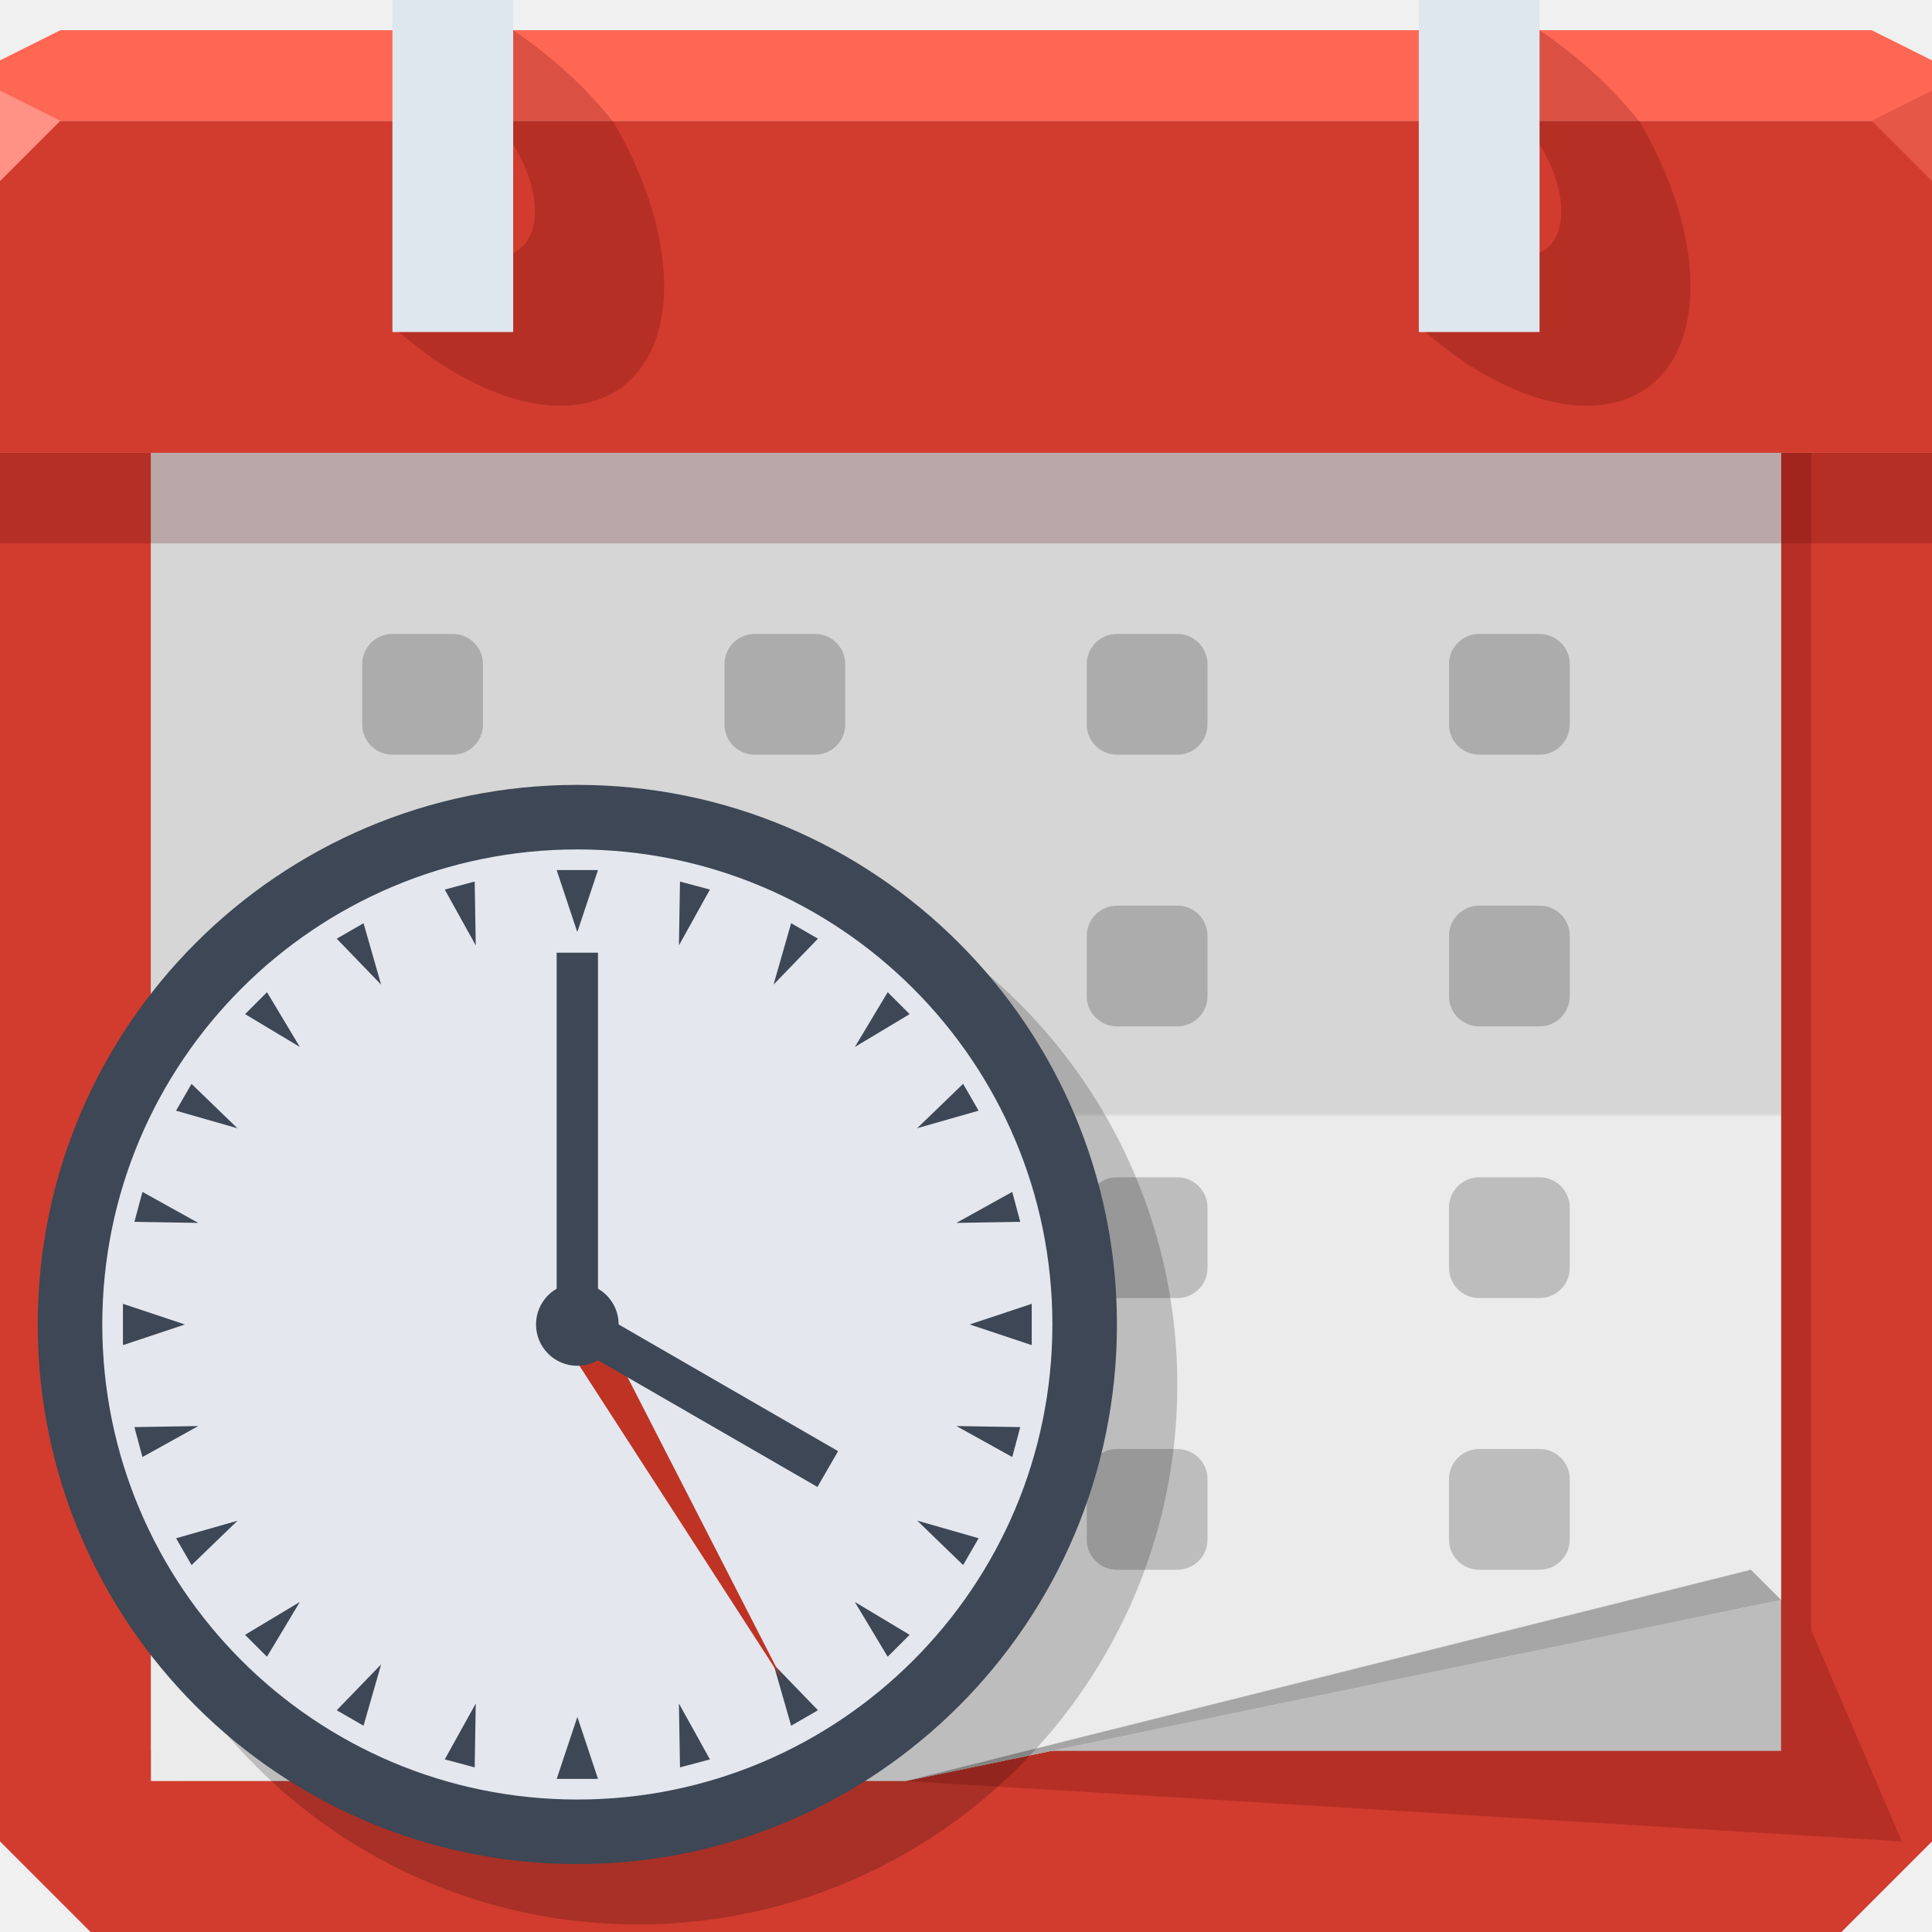
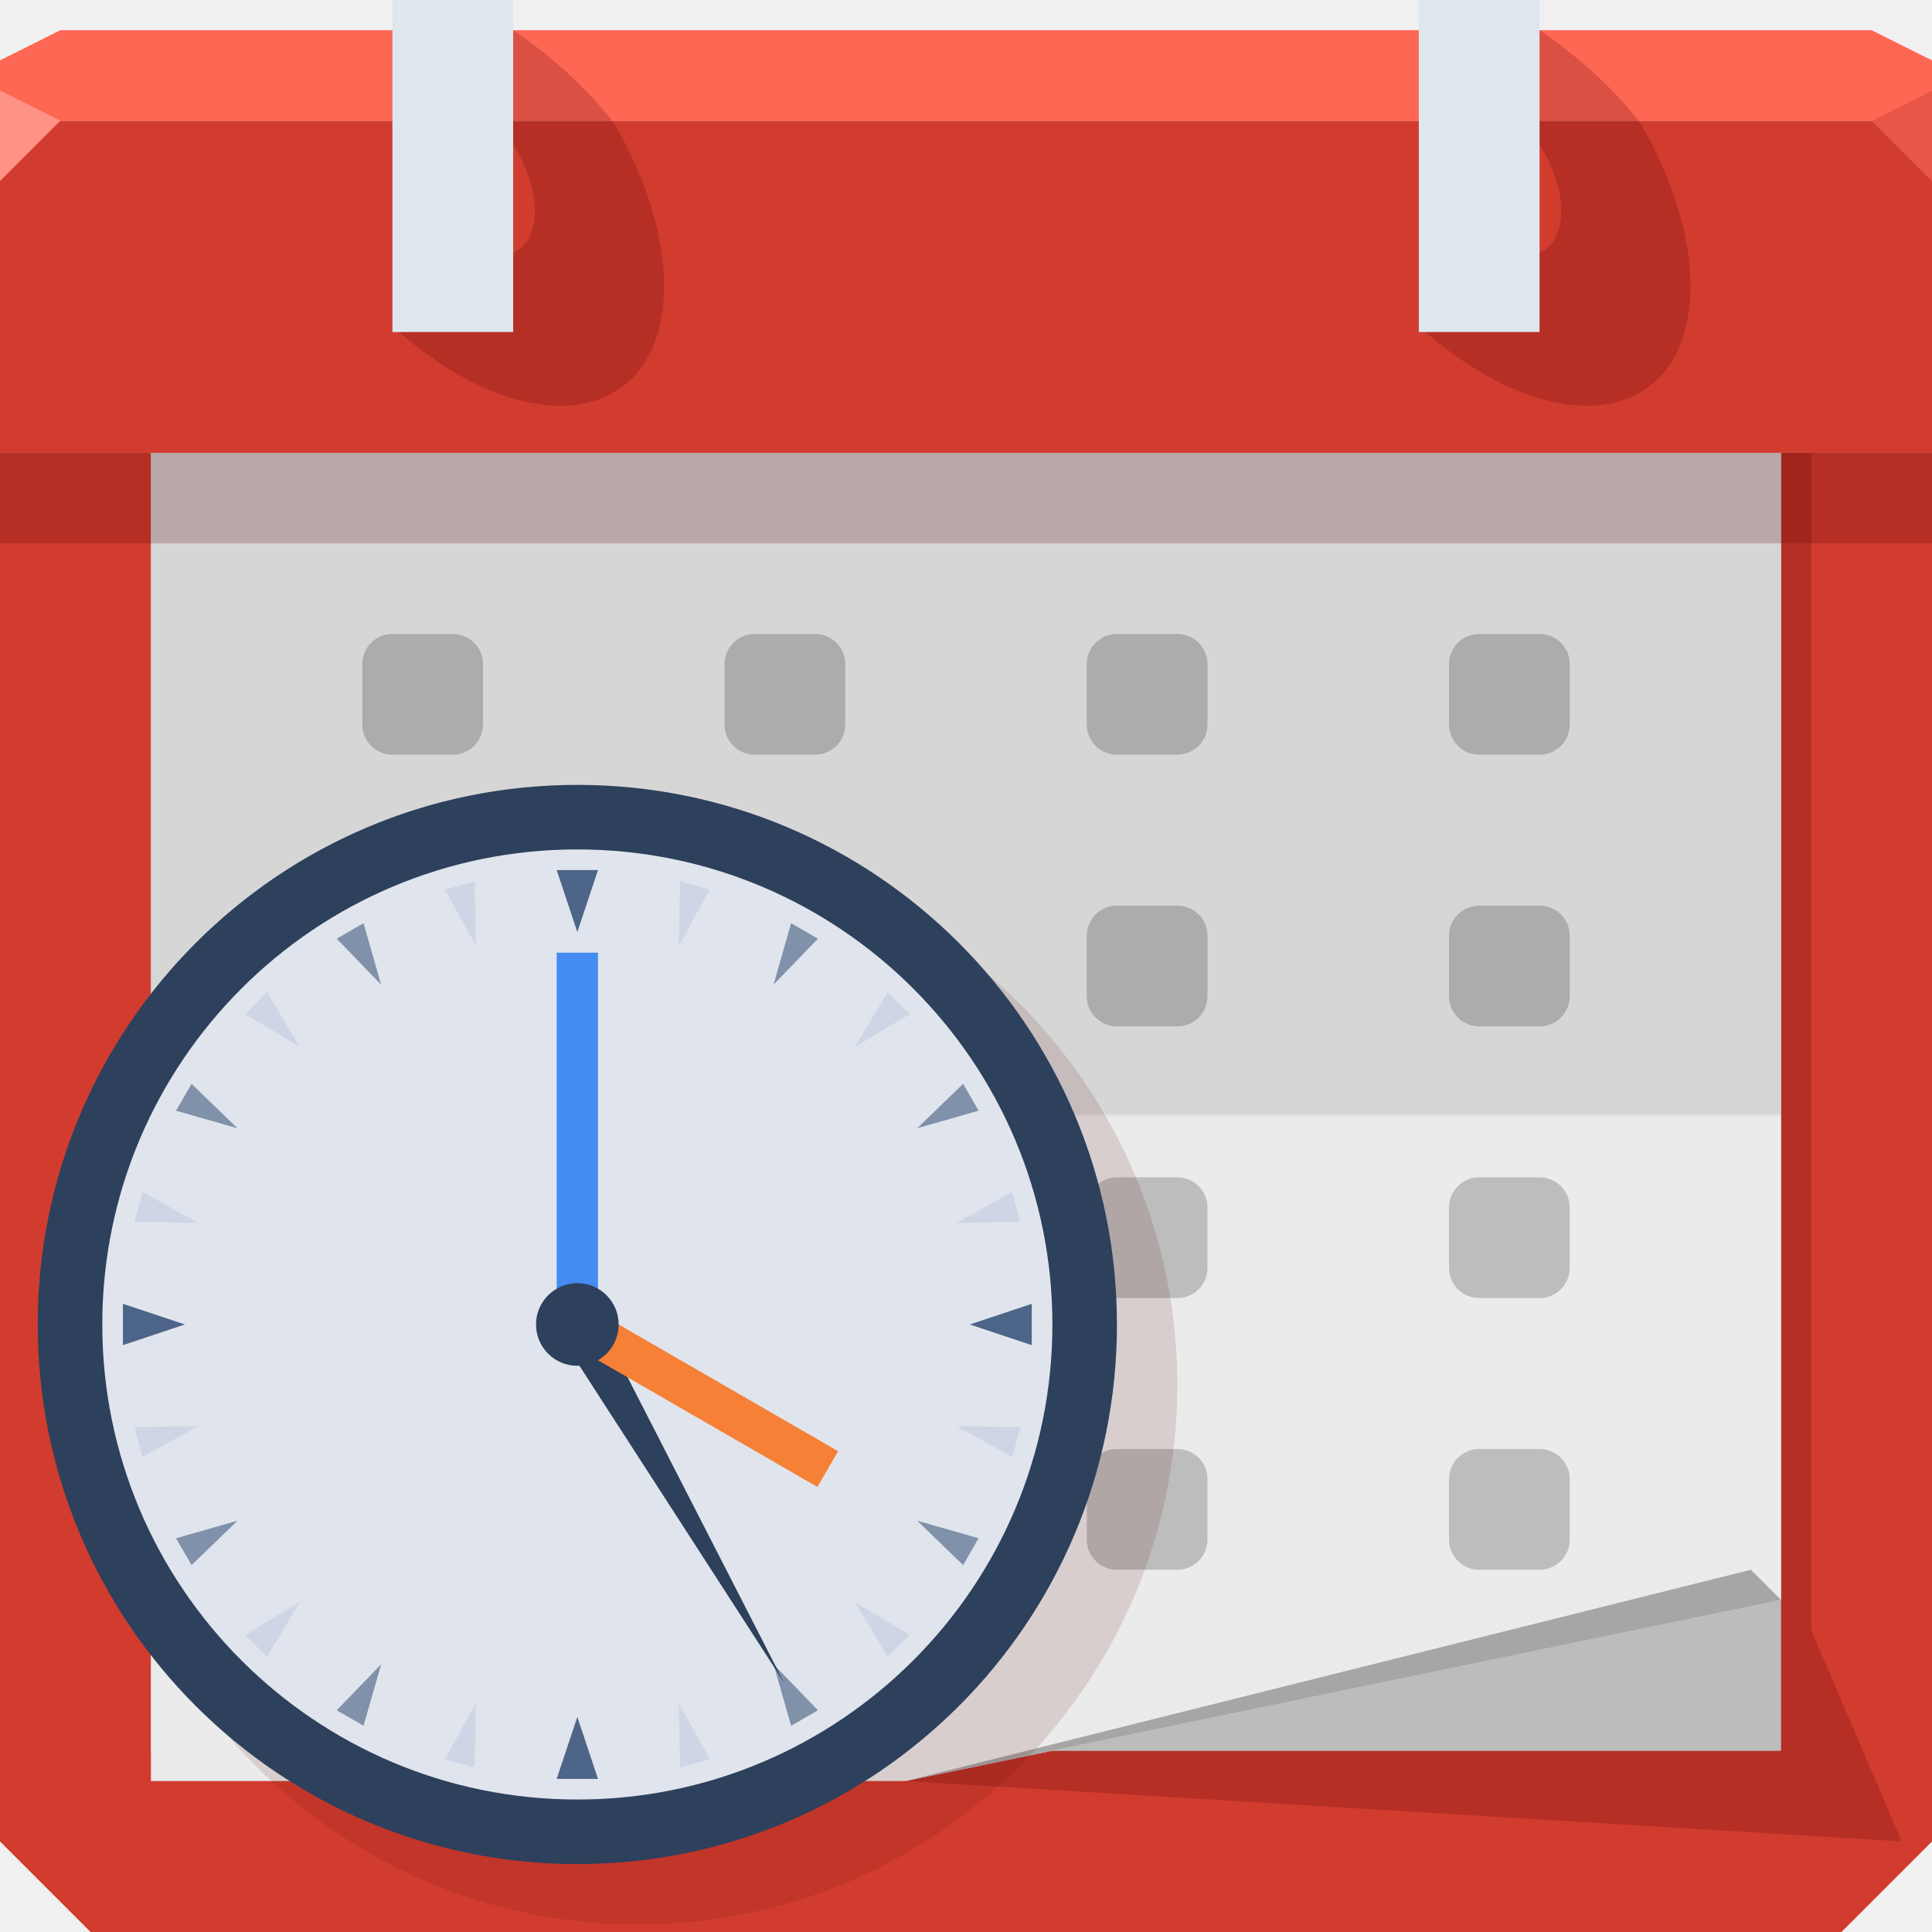
<svg xmlns="http://www.w3.org/2000/svg" xmlns:xlink="http://www.w3.org/1999/xlink" width="64" height="64" id="svg13094" version="1.1">
  <defs id="defs13096">
    <linearGradient xlink:href="#linearGradient3984-8-7-3-8-4" id="linearGradient4579-3" gradientUnits="userSpaceOnUse" gradientTransform="translate(-3117.602,-1600.228)" x1="3113.439" y1="1659.228" x2="3113.439" y2="1615.228" />
    <linearGradient x1="31" y1="64" x2="31" y2="2" id="linearGradient3984-8-7-3-8-4" gradientUnits="userSpaceOnUse" gradientTransform="matrix(0.8225807,0,0,0.8225807,6.354839,8.58871)">
      <stop id="stop3099-1-3-0-1-3" style="stop-color:#ebebeb;stop-opacity:1" offset="0" />
      <stop id="stop3875-7-3-2-0-1" style="stop-color:#ebebeb;stop-opacity:1;" offset="0.5" />
      <stop id="stop3873-1-0-8-5-5" style="stop-color:#d6d6d6;stop-opacity:1" offset="0.503" />
      <stop id="stop3101-06-4-6-6-8" style="stop-color:#d6d6d6;stop-opacity:1" offset="1" />
    </linearGradient>
  </defs>
  <path style="color:#000000;display:inline;overflow:visible;visibility:visible;fill:#d13c2f;fill-opacity:1;fill-rule:nonzero;stroke:none;stroke-width:2.286;marker:none;enable-background:accumulate" d="M 1.6362304e-8,15 64,15 64,61 61,64 3,64 1.6362304e-8,61 Z" id="rect4519" />
  <g id="g3043" transform="translate(-0.6250001,0.082283)" />
  <g id="scalable" transform="matrix(1.038589,0,0,1.038589,1214.722,1878.812)" style="fill:#ffffff" />
  <path id="path4575" d="m 6,15 0,44 24,0 33,2 -3,-7 0,-39 z" style="color:#000000;display:inline;overflow:visible;visibility:visible;opacity:1;fill:#550000;fill-opacity:0.215;fill-rule:nonzero;stroke:none;stroke-width:1;stroke-linecap:butt;stroke-linejoin:miter;stroke-miterlimit:4;stroke-dasharray:none;stroke-dashoffset:0;stroke-opacity:1;marker:none;enable-background:accumulate" />
  <path style="color:#000000;display:inline;overflow:visible;visibility:visible;opacity:1;fill:#bcbcbc;fill-opacity:1;fill-rule:nonzero;stroke:none;stroke-width:1;stroke-linecap:butt;stroke-linejoin:miter;stroke-miterlimit:4;stroke-dasharray:none;stroke-dashoffset:0;stroke-opacity:1;marker:none;enable-background:accumulate" d="m 5,14 0,44 54,0 0,-44 z" id="path4590" />
  <path style="color:#000000;display:inline;overflow:visible;visibility:visible;fill:url(#linearGradient4579-3);fill-opacity:1;fill-rule:nonzero;stroke:none;stroke-width:1;marker:none;enable-background:accumulate" d="m 5,15 0,44 25,0 29,-6 0,-38 z" id="path4577" />
  <path style="color:#000000;display:inline;overflow:visible;visibility:visible;fill:#d13c2f;fill-opacity:1;fill-rule:nonzero;stroke:none;stroke-width:2.286;marker:none;enable-background:accumulate" d="m 0,4 c 0,18.154 0,43.297 0,11 l 64,0 c 0,32.297 0,7.154 0,-11 L 32,4 Z" id="path3786" />
  <path id="path6538" d="m 1.6362304e-8,18 c 0,-4.951 0,-11.808 0,-3 L 64,15 c 0,-8.808 0,-1.951 0,3 l -32,0 z" style="color:#000000;display:inline;overflow:visible;visibility:visible;opacity:1;fill:#550000;fill-opacity:0.215;fill-rule:nonzero;stroke:none;stroke-width:1;stroke-linecap:butt;stroke-linejoin:miter;stroke-miterlimit:4;stroke-dasharray:none;stroke-dashoffset:0;stroke-opacity:1;marker:none;enable-background:accumulate" />
  <path style="color:#000000;display:inline;overflow:visible;visibility:visible;fill:#ff6755;fill-opacity:1;fill-rule:nonzero;stroke:none;marker:none;enable-background:accumulate" d="M 2,1 0,2 0,4 19.562,4 39.125,4 64,4 64,2 62,1 39.125,1 19.562,1 Z" id="path6688" />
  <path style="fill:#ff9285;fill-opacity:1;fill-rule:nonzero" d="M 0,3 0,6 2,4 Z" id="path4298" />
  <g id="g3870" transform="translate(4)">
    <rect y="0" x="9" height="11" width="4" id="rect3872" style="color:#000000;display:inline;overflow:visible;visibility:visible;fill:#dee6ee;fill-opacity:1;fill-rule:nonzero;stroke:none;stroke-width:2.286;marker:none;enable-background:accumulate" />
    <path style="color:#000000;display:inline;overflow:visible;visibility:visible;opacity:1;fill:#550000;fill-opacity:0.215;fill-rule:nonzero;stroke:none;stroke-width:1;stroke-linecap:butt;stroke-linejoin:miter;stroke-miterlimit:4;stroke-dasharray:none;stroke-dashoffset:0;stroke-opacity:1;marker:none;enable-background:accumulate" d="m 13,1 0,3.781 C 13.447,5.506 13.719,6.303 13.719,7 13.719,7.696 13.446,8.167 13,8.375 L 13,11 9.219,11 c 0.605,0.521 1.247,0.994 1.906,1.375 C 14.927,14.57 18,13.271 18,9.469 18,7.762 17.371,5.853 16.336,4.067 15.436,2.918 14.317,1.899 13,1 Z" id="path3878" />
  </g>
  <g id="g3864" transform="translate(38)">
    <rect style="color:#000000;display:inline;overflow:visible;visibility:visible;fill:#dee6ee;fill-opacity:1;fill-rule:nonzero;stroke:none;stroke-width:2.286;marker:none;enable-background:accumulate" id="rect3837" width="4" height="11" x="9" y="0" />
    <path id="path3855" d="m 13,1 0,3.781 C 13.447,5.506 13.719,6.303 13.719,7 13.719,7.696 13.446,8.167 13,8.375 L 13,11 9.219,11 c 0.605,0.521 1.247,0.994 1.906,1.375 C 14.927,14.57 18,13.271 18,9.469 18,7.762 17.371,5.853 16.336,4.067 15.436,2.918 14.317,1.899 13,1 Z" style="color:#000000;display:inline;overflow:visible;visibility:visible;opacity:1;fill:#550000;fill-opacity:0.215;fill-rule:nonzero;stroke:none;stroke-width:1;stroke-linecap:butt;stroke-linejoin:miter;stroke-miterlimit:4;stroke-dasharray:none;stroke-dashoffset:0;stroke-opacity:1;marker:none;enable-background:accumulate" />
  </g>
  <path d="M 64,6 62,4 64,3 Z" id="path3028" style="fill:#e75747;fill-opacity:1" />
  <g id="g3959" transform="translate(3,-1)">
    <rect y="22" x="9" height="4" width="4" id="rect4227" style="color:#000000;display:inline;overflow:visible;visibility:visible;fill:#000000;fill-opacity:0.196;fill-rule:nonzero;stroke:none;stroke-width:2.286;marker:none;enable-background:accumulate" rx="1" ry="1" />
  </g>
  <use x="0" y="0" xlink:href="#g3959" id="use3973" transform="translate(12)" width="64" height="64" />
  <use height="64" width="64" transform="translate(12,9)" id="use3991" xlink:href="#g3959" y="0" x="0" />
  <use x="0" y="0" xlink:href="#g3959" id="use3979" transform="translate(0,9)" width="64" height="64" />
  <use height="64" width="64" transform="translate(12,18)" id="use3993" xlink:href="#g3959" y="0" x="0" />
  <use x="0" y="0" xlink:href="#g3959" id="use3985" transform="translate(0,18)" width="64" height="64" />
  <use x="0" y="0" xlink:href="#g3959" id="use3995" transform="translate(12,27)" width="64" height="64" />
  <use height="64" width="64" transform="translate(0,27)" id="use3969" xlink:href="#g3959" y="0" x="0" />
  <use x="0" y="0" xlink:href="#g3959" id="use3975" transform="translate(24)" width="64" height="64" />
  <use x="0" y="0" xlink:href="#g3959" id="use3981" transform="translate(24,9)" width="64" height="64" />
  <use x="0" y="0" xlink:href="#g3959" id="use3987" transform="translate(24,18)" width="64" height="64" />
  <use height="64" width="64" transform="translate(24,27)" id="use3971" xlink:href="#g3959" y="0" x="0" />
  <use height="64" width="64" transform="translate(36)" id="use3977" xlink:href="#g3959" y="0" x="0" />
  <use height="64" width="64" transform="translate(36,9)" id="use3983" xlink:href="#g3959" y="0" x="0" />
  <use height="64" width="64" transform="translate(36,18)" id="use3989" xlink:href="#g3959" y="0" x="0" />
  <use x="0" y="0" xlink:href="#g3959" id="use3962" transform="translate(36,27)" width="64" height="64" />
  <path style="color:#000000;display:inline;overflow:visible;visibility:visible;fill:#a6a6a6;fill-opacity:1;fill-rule:nonzero;stroke:none;stroke-width:1;marker:none;enable-background:accumulate" d="M 59,53 30,59 58,52 Z" id="path3014-1" />
-   <g id="g3212" transform="matrix(1.211866,0,0,1.211866,-12.08049,-15.27462)">
-     <path transform="matrix(0.6145816,0,0,0.6145816,7.119114,28.94867)" d="M 57,35 A 24,24 0 0 1 33,59 24,24 0 0 1 9,35 24,24 0 0 1 33,11 24,24 0 0 1 57,35 Z" id="path4157" style="color:#000000;fill:#000000;fill-opacity:0.199;fill-rule:nonzero;stroke:none;stroke-width:1.343;marker:none;visibility:visible;display:inline;overflow:visible;enable-background:accumulate" />
-     <path style="color:#000000;fill:#3d4755;fill-opacity:1;fill-rule:evenodd;stroke:none;stroke-width:1.333;marker:none;visibility:visible;display:inline;overflow:visible;enable-background:accumulate" id="path3246" d="M 57,35 A 24,24 0 0 1 33,59 24,24 0 0 1 9,35 24,24 0 0 1 33,11 24,24 0 0 1 57,35 Z" transform="matrix(0.6145816,0,0,0.6145816,5.468768,27.29832)" />
-     <path style="color:#000000;fill:#e4e7ee;fill-opacity:1;fill-rule:evenodd;stroke:none;stroke-width:1.333;marker:none;visibility:visible;display:inline;overflow:visible;enable-background:accumulate" id="path3093" d="M 57,35 A 24,24 0 0 1 33,59 24,24 0 0 1 9,35 24,24 0 0 1 33,11 24,24 0 0 1 57,35 Z" transform="matrix(0.541067,0,0,0.541067,7.894749,29.87133)" />
-     <g id="g4321" style="fill:#3d4755;fill-opacity:1">
-       <path id="path3869" d="m 25.185,36.388 1.129,0 -0.565,1.694 z" style="color:#000000;fill:#3d4755;fill-opacity:1;fill-rule:nonzero;stroke:none;stroke-width:4;marker:none;visibility:visible;display:inline;overflow:visible;enable-background:accumulate" />
-       <path id="path3871" d="m 38.171,48.244 0,1.129 -1.694,-0.565 z" style="color:#000000;fill:#3d4755;fill-opacity:1;fill-rule:nonzero;stroke:none;stroke-width:4;marker:none;visibility:visible;display:inline;overflow:visible;enable-background:accumulate" />
-       <path id="path3873" d="m 26.315,61.23 -1.129,0 0.565,-1.694 z" style="color:#000000;fill:#3d4755;fill-opacity:1;fill-rule:nonzero;stroke:none;stroke-width:4;marker:none;visibility:visible;display:inline;overflow:visible;enable-background:accumulate" />
-       <path id="path3875" d="m 13.329,49.373 0,-1.129 1.694,0.565 z" style="color:#000000;fill:#3d4755;fill-opacity:1;fill-rule:nonzero;stroke:none;stroke-width:4;marker:none;visibility:visible;display:inline;overflow:visible;enable-background:accumulate" />
-       <path id="path3877" d="m 22.944,60.916 -0.818,-0.219 0.847,-1.526 z" style="color:#000000;fill:#3d4755;fill-opacity:1;fill-rule:nonzero;stroke:none;stroke-width:4;marker:none;visibility:visible;display:inline;overflow:visible;enable-background:accumulate" />
-       <path id="path3879" d="m 19.906,59.777 -0.733,-0.423 1.214,-1.255 z" style="color:#000000;fill:#3d4755;fill-opacity:1;fill-rule:nonzero;stroke:none;stroke-width:4;marker:none;visibility:visible;display:inline;overflow:visible;enable-background:accumulate" />
-       <path id="path3881" d="m 17.266,57.891 -0.599,-0.599 1.497,-0.898 z" style="color:#000000;fill:#3d4755;fill-opacity:1;fill-rule:nonzero;stroke:none;stroke-width:4;marker:none;visibility:visible;display:inline;overflow:visible;enable-background:accumulate" />
-       <path id="path3883" d="m 15.205,55.386 -0.423,-0.733 1.679,-0.48 z" style="color:#000000;fill:#3d4755;fill-opacity:1;fill-rule:nonzero;stroke:none;stroke-width:4;marker:none;visibility:visible;display:inline;overflow:visible;enable-background:accumulate" />
-       <path id="path3885" d="m 13.862,52.432 -0.219,-0.818 1.746,-0.029 z" style="color:#000000;fill:#3d4755;fill-opacity:1;fill-rule:nonzero;stroke:none;stroke-width:4;marker:none;visibility:visible;display:inline;overflow:visible;enable-background:accumulate" />
-       <path id="path3887" d="m 13.643,46.003 0.219,-0.818 1.526,0.847 z" style="color:#000000;fill:#3d4755;fill-opacity:1;fill-rule:nonzero;stroke:none;stroke-width:4;marker:none;visibility:visible;display:inline;overflow:visible;enable-background:accumulate" />
-       <path id="path3889" d="m 14.781,42.965 0.423,-0.733 1.255,1.214 z" style="color:#000000;fill:#3d4755;fill-opacity:1;fill-rule:nonzero;stroke:none;stroke-width:4;marker:none;visibility:visible;display:inline;overflow:visible;enable-background:accumulate" />
-       <path id="path3891" d="m 16.668,40.325 0.599,-0.599 0.898,1.497 z" style="color:#000000;fill:#3d4755;fill-opacity:1;fill-rule:nonzero;stroke:none;stroke-width:4;marker:none;visibility:visible;display:inline;overflow:visible;enable-background:accumulate" />
-       <path id="path3893" d="m 19.173,38.263 0.733,-0.423 0.48,1.679 z" style="color:#000000;fill:#3d4755;fill-opacity:1;fill-rule:nonzero;stroke:none;stroke-width:4;marker:none;visibility:visible;display:inline;overflow:visible;enable-background:accumulate" />
-       <path id="path3895" d="m 22.126,36.92 0.818,-0.219 0.029,1.746 z" style="color:#000000;fill:#3d4755;fill-opacity:1;fill-rule:nonzero;stroke:none;stroke-width:4;marker:none;visibility:visible;display:inline;overflow:visible;enable-background:accumulate" />
-       <path id="path3897" d="m 28.556,36.701 0.818,0.219 -0.847,1.526 z" style="color:#000000;fill:#3d4755;fill-opacity:1;fill-rule:nonzero;stroke:none;stroke-width:4;marker:none;visibility:visible;display:inline;overflow:visible;enable-background:accumulate" />
-       <path id="path3899" d="m 31.594,37.84 0.733,0.423 -1.214,1.255 z" style="color:#000000;fill:#3d4755;fill-opacity:1;fill-rule:nonzero;stroke:none;stroke-width:4;marker:none;visibility:visible;display:inline;overflow:visible;enable-background:accumulate" />
-       <path id="path3901" d="m 34.234,39.726 0.599,0.599 -1.497,0.898 z" style="color:#000000;fill:#3d4755;fill-opacity:1;fill-rule:nonzero;stroke:none;stroke-width:4;marker:none;visibility:visible;display:inline;overflow:visible;enable-background:accumulate" />
-       <path id="path3903" d="m 36.295,42.231 0.423,0.733 -1.679,0.48 z" style="color:#000000;fill:#3d4755;fill-opacity:1;fill-rule:nonzero;stroke:none;stroke-width:4;marker:none;visibility:visible;display:inline;overflow:visible;enable-background:accumulate" />
-       <path id="path3905" d="m 37.638,45.185 0.219,0.818 -1.746,0.029 z" style="color:#000000;fill:#3d4755;fill-opacity:1;fill-rule:nonzero;stroke:none;stroke-width:4;marker:none;visibility:visible;display:inline;overflow:visible;enable-background:accumulate" />
-       <path id="path3907" d="m 37.857,51.614 -0.219,0.818 -1.526,-0.847 z" style="color:#000000;fill:#3d4755;fill-opacity:1;fill-rule:nonzero;stroke:none;stroke-width:4;marker:none;visibility:visible;display:inline;overflow:visible;enable-background:accumulate" />
-       <path id="path3909" d="m 36.719,54.652 -0.423,0.733 -1.255,-1.214 z" style="color:#000000;fill:#3d4755;fill-opacity:1;fill-rule:nonzero;stroke:none;stroke-width:4;marker:none;visibility:visible;display:inline;overflow:visible;enable-background:accumulate" />
-       <path id="path3911" d="m 34.832,57.292 -0.599,0.599 -0.898,-1.497 z" style="color:#000000;fill:#3d4755;fill-opacity:1;fill-rule:nonzero;stroke:none;stroke-width:4;marker:none;visibility:visible;display:inline;overflow:visible;enable-background:accumulate" />
-       <path id="path3913" d="M 32.327,59.354 31.594,59.777 31.114,58.099 z" style="color:#000000;fill:#3d4755;fill-opacity:1;fill-rule:nonzero;stroke:none;stroke-width:4;marker:none;visibility:visible;display:inline;overflow:visible;enable-background:accumulate" />
-       <path style="color:#000000;fill:#3d4755;fill-opacity:1;fill-rule:nonzero;stroke:none;stroke-width:4;marker:none;visibility:visible;display:inline;overflow:visible;enable-background:accumulate" d="m 29.374,60.697 -0.818,0.219 -0.029,-1.746 z" id="path3865" />
+   <circle r="17.875" cy="45.875" cx="21.125" id="path4157" style="color:#000000;display:inline;overflow:visible;visibility:visible;fill:#550000;fill-opacity:0.123;fill-rule:nonzero;stroke:none;stroke-width:1;marker:none;enable-background:accumulate;opacity:1;stroke-linecap:butt;stroke-linejoin:miter;stroke-miterlimit:4;stroke-dasharray:none;stroke-dashoffset:0;stroke-opacity:1" />
+   <g transform="matrix(0.6842105,0,0,0.6842105,-2.769693,21.29605)" id="g4184">
+     <circle r="24" cy="35" cx="33" transform="matrix(1.088542,0,0,1.088542,-3.921875,-5.098958)" id="path4157-8" style="color:#000000;display:inline;overflow:visible;visibility:visible;opacity:1;fill:#2d405c;fill-opacity:1;fill-rule:evenodd;stroke:none;stroke-width:4.453;stroke-linecap:butt;stroke-linejoin:miter;stroke-miterlimit:4;stroke-dasharray:none;stroke-dashoffset:0;stroke-opacity:1;marker:none;enable-background:accumulate" />
+     <circle r="24" cy="35" cx="33" style="color:#000000;display:inline;overflow:visible;visibility:visible;fill:#e0e4ec;fill-opacity:1;fill-rule:evenodd;stroke:none;stroke-width:1.333;marker:none;enable-background:accumulate" id="path3093-4" transform="matrix(0.9583333,0,0,0.9583333,0.375003,-0.5416636)" />
+     <path style="color:#000000;display:inline;overflow:visible;visibility:visible;opacity:1;fill:#448cf2;fill-opacity:1;fill-rule:nonzero;stroke:none;stroke-width:4.847;stroke-linecap:butt;stroke-linejoin:miter;stroke-miterlimit:4;stroke-dasharray:none;stroke-dashoffset:0;stroke-opacity:1;marker:none;enable-background:accumulate" d="m 31,15 2,0 0,18 -2,0 z" id="path3867-7" />
+     <g id="g4330" style="opacity:1;fill:#26436c;fill-opacity:0.784;stroke:none;stroke-width:4.847;stroke-linecap:butt;stroke-linejoin:miter;stroke-miterlimit:4;stroke-dasharray:none;stroke-dashoffset:0;stroke-opacity:1;marker:none">
+       <path id="path3869-6" d="m 31,11 2,0 -1,3 z" style="color:#000000;display:inline;overflow:visible;visibility:visible;fill:#26436c;fill-opacity:0.784;fill-rule:nonzero;stroke:none;stroke-width:4.847;stroke-linecap:butt;stroke-linejoin:miter;stroke-miterlimit:4;stroke-dasharray:none;stroke-dashoffset:0;stroke-opacity:1;marker:none;enable-background:accumulate" />
+       <path id="path3871-4" d="m 54,32 0,2 -3,-1 z" style="color:#000000;display:inline;overflow:visible;visibility:visible;fill:#26436c;fill-opacity:0.784;fill-rule:nonzero;stroke:none;stroke-width:4.847;stroke-linecap:butt;stroke-linejoin:miter;stroke-miterlimit:4;stroke-dasharray:none;stroke-dashoffset:0;stroke-opacity:1;marker:none;enable-background:accumulate" />
+       <path id="path3873-0" d="m 33,55 -2,0 1,-3 z" style="color:#000000;display:inline;overflow:visible;visibility:visible;fill:#26436c;fill-opacity:0.784;fill-rule:nonzero;stroke:none;stroke-width:4.847;stroke-linecap:butt;stroke-linejoin:miter;stroke-miterlimit:4;stroke-dasharray:none;stroke-dashoffset:0;stroke-opacity:1;marker:none;enable-background:accumulate" />
+       <path id="path3875-9" d="m 10,34 0,-2 3,1 z" style="color:#000000;display:inline;overflow:visible;visibility:visible;fill:#26436c;fill-opacity:0.784;fill-rule:nonzero;stroke:none;stroke-width:4.847;stroke-linecap:butt;stroke-linejoin:miter;stroke-miterlimit:4;stroke-dasharray:none;stroke-dashoffset:0;stroke-opacity:1;marker:none;enable-background:accumulate" />
    </g>
-     <path style="color:#000000;fill:#be3324;fill-opacity:1;fill-rule:nonzero;stroke:none;stroke-width:2.286;marker:none;visibility:visible;display:inline;overflow:visible;enable-background:accumulate" d="m 31.396,58.588 -6.135,-9.497 0.978,-0.565 z" id="path3862" />
-     <g id="g4347" style="fill:#3d4755;fill-opacity:1">
-       <path id="path3867" d="m 25.185,38.646 1.129,0 0,10.163 -1.129,0 z" style="color:#000000;fill:#3d4755;fill-opacity:1;fill-rule:nonzero;stroke:none;stroke-width:4;marker:none;visibility:visible;display:inline;overflow:visible;enable-background:accumulate" />
-       <path style="color:#000000;fill:#3d4755;fill-opacity:1;fill-rule:nonzero;stroke:none;stroke-width:4;marker:none;visibility:visible;display:inline;overflow:visible;enable-background:accumulate" d="m 32.313,53.25 -6.845,-3.952 0.565,-0.978 6.845,3.952 z" id="rect3859" />
-       <path style="color:#000000;fill:#3d4755;fill-opacity:1;fill-rule:nonzero;stroke:none;stroke-width:4;marker:none;visibility:visible;display:inline;overflow:visible;enable-background:accumulate" id="path3851" d="m 34,32 a 2,2 0 0 1 -2,2 2,2 0 0 1 -2,-2 2,2 0 0 1 2,-2 2,2 0 0 1 2,2 z" transform="matrix(0.5645917,0,0,0.5645917,7.683027,30.74174)" />
+     <g id="g4351" style="opacity:1;fill:#26436c;fill-opacity:0.515;stroke:none;stroke-width:4.847;stroke-linecap:butt;stroke-linejoin:miter;stroke-miterlimit:4;stroke-dasharray:none;stroke-dashoffset:0;stroke-opacity:1;marker:none">
+       <path id="path3879-6" d="m 21.65,52.428 -1.299,-0.75 L 22.5,49.454 Z" style="color:#000000;display:inline;overflow:visible;visibility:visible;fill:#26436c;fill-opacity:0.515;fill-rule:nonzero;stroke:none;stroke-width:4.847;stroke-linecap:butt;stroke-linejoin:miter;stroke-miterlimit:4;stroke-dasharray:none;stroke-dashoffset:0;stroke-opacity:1;marker:none;enable-background:accumulate" />
+       <path id="path3883-6" d="m 13.322,44.65 -0.75,-1.299 L 15.546,42.5 Z" style="color:#000000;display:inline;overflow:visible;visibility:visible;fill:#26436c;fill-opacity:0.515;fill-rule:nonzero;stroke:none;stroke-width:4.847;stroke-linecap:butt;stroke-linejoin:miter;stroke-miterlimit:4;stroke-dasharray:none;stroke-dashoffset:0;stroke-opacity:1;marker:none;enable-background:accumulate" />
+       <path id="path3889-2" d="m 12.572,22.65 0.75,-1.299 L 15.546,23.5 Z" style="color:#000000;display:inline;overflow:visible;visibility:visible;fill:#26436c;fill-opacity:0.515;fill-rule:nonzero;stroke:none;stroke-width:4.847;stroke-linecap:butt;stroke-linejoin:miter;stroke-miterlimit:4;stroke-dasharray:none;stroke-dashoffset:0;stroke-opacity:1;marker:none;enable-background:accumulate" />
+       <path id="path3893-8" d="m 20.35,14.322 1.299,-0.75 L 22.5,16.546 Z" style="color:#000000;display:inline;overflow:visible;visibility:visible;fill:#26436c;fill-opacity:0.515;fill-rule:nonzero;stroke:none;stroke-width:4.847;stroke-linecap:butt;stroke-linejoin:miter;stroke-miterlimit:4;stroke-dasharray:none;stroke-dashoffset:0;stroke-opacity:1;marker:none;enable-background:accumulate" />
+       <path id="path3899-5" d="m 42.35,13.572 1.299,0.75 L 41.5,16.546 Z" style="color:#000000;display:inline;overflow:visible;visibility:visible;fill:#26436c;fill-opacity:0.515;fill-rule:nonzero;stroke:none;stroke-width:4.847;stroke-linecap:butt;stroke-linejoin:miter;stroke-miterlimit:4;stroke-dasharray:none;stroke-dashoffset:0;stroke-opacity:1;marker:none;enable-background:accumulate" />
+       <path id="path3903-0" d="m 50.678,21.35 0.75,1.299 L 48.454,23.5 Z" style="color:#000000;display:inline;overflow:visible;visibility:visible;fill:#26436c;fill-opacity:0.515;fill-rule:nonzero;stroke:none;stroke-width:4.847;stroke-linecap:butt;stroke-linejoin:miter;stroke-miterlimit:4;stroke-dasharray:none;stroke-dashoffset:0;stroke-opacity:1;marker:none;enable-background:accumulate" />
+       <path id="path3909-2" d="m 51.428,43.35 -0.75,1.299 L 48.454,42.5 Z" style="color:#000000;display:inline;overflow:visible;visibility:visible;fill:#26436c;fill-opacity:0.515;fill-rule:nonzero;stroke:none;stroke-width:4.847;stroke-linecap:butt;stroke-linejoin:miter;stroke-miterlimit:4;stroke-dasharray:none;stroke-dashoffset:0;stroke-opacity:1;marker:none;enable-background:accumulate" />
+       <path id="path3913-8" d="m 43.65,51.678 -1.299,0.75 L 41.5,49.454 Z" style="color:#000000;display:inline;overflow:visible;visibility:visible;fill:#26436c;fill-opacity:0.515;fill-rule:nonzero;stroke:none;stroke-width:4.847;stroke-linecap:butt;stroke-linejoin:miter;stroke-miterlimit:4;stroke-dasharray:none;stroke-dashoffset:0;stroke-opacity:1;marker:none;enable-background:accumulate" />
    </g>
+     <g id="g4301" style="opacity:1;fill:#003d92;fill-opacity:0.083;stroke:none;stroke-width:4.847;stroke-linecap:butt;stroke-linejoin:miter;stroke-miterlimit:4;stroke-dasharray:none;stroke-dashoffset:0;stroke-opacity:1;marker:none">
+       <path id="path3877-4" d="m 27.03,54.444 -1.449,-0.388 1.501,-2.704 z" style="color:#000000;display:inline;overflow:visible;visibility:visible;opacity:1;fill:#003d92;fill-opacity:0.083;fill-rule:nonzero;stroke:none;stroke-width:4.847;stroke-linecap:butt;stroke-linejoin:miter;stroke-miterlimit:4;stroke-dasharray:none;stroke-dashoffset:0;stroke-opacity:1;marker:none;enable-background:accumulate" />
+       <path id="path3881-5" d="m 16.974,49.087 -1.061,-1.061 2.652,-1.591 z" style="color:#000000;display:inline;overflow:visible;visibility:visible;opacity:1;fill:#003d92;fill-opacity:0.083;fill-rule:nonzero;stroke:none;stroke-width:4.847;stroke-linecap:butt;stroke-linejoin:miter;stroke-miterlimit:4;stroke-dasharray:none;stroke-dashoffset:0;stroke-opacity:1;marker:none;enable-background:accumulate" />
+       <path id="path3885-5" d="m 10.944,39.418 -0.388,-1.449 3.092,-0.052 z" style="color:#000000;display:inline;overflow:visible;visibility:visible;opacity:1;fill:#003d92;fill-opacity:0.083;fill-rule:nonzero;stroke:none;stroke-width:4.847;stroke-linecap:butt;stroke-linejoin:miter;stroke-miterlimit:4;stroke-dasharray:none;stroke-dashoffset:0;stroke-opacity:1;marker:none;enable-background:accumulate" />
+       <path id="path3887-2" d="m 10.556,28.03 0.388,-1.449 2.704,1.501 z" style="color:#000000;display:inline;overflow:visible;visibility:visible;opacity:1;fill:#003d92;fill-opacity:0.083;fill-rule:nonzero;stroke:none;stroke-width:4.847;stroke-linecap:butt;stroke-linejoin:miter;stroke-miterlimit:4;stroke-dasharray:none;stroke-dashoffset:0;stroke-opacity:1;marker:none;enable-background:accumulate" />
+       <path id="path3891-9" d="m 15.913,17.974 1.061,-1.061 1.591,2.652 z" style="color:#000000;display:inline;overflow:visible;visibility:visible;opacity:1;fill:#003d92;fill-opacity:0.083;fill-rule:nonzero;stroke:none;stroke-width:4.847;stroke-linecap:butt;stroke-linejoin:miter;stroke-miterlimit:4;stroke-dasharray:none;stroke-dashoffset:0;stroke-opacity:1;marker:none;enable-background:accumulate" />
+       <path id="path3895-7" d="m 25.582,11.944 1.449,-0.388 0.052,3.092 z" style="color:#000000;display:inline;overflow:visible;visibility:visible;opacity:1;fill:#003d92;fill-opacity:0.083;fill-rule:nonzero;stroke:none;stroke-width:4.847;stroke-linecap:butt;stroke-linejoin:miter;stroke-miterlimit:4;stroke-dasharray:none;stroke-dashoffset:0;stroke-opacity:1;marker:none;enable-background:accumulate" />
+       <path id="path3897-7" d="m 36.97,11.556 1.449,0.388 -1.501,2.704 z" style="color:#000000;display:inline;overflow:visible;visibility:visible;opacity:1;fill:#003d92;fill-opacity:0.083;fill-rule:nonzero;stroke:none;stroke-width:4.847;stroke-linecap:butt;stroke-linejoin:miter;stroke-miterlimit:4;stroke-dasharray:none;stroke-dashoffset:0;stroke-opacity:1;marker:none;enable-background:accumulate" />
+       <path id="path3901-7" d="m 47.026,16.913 1.061,1.061 -2.652,1.591 z" style="color:#000000;display:inline;overflow:visible;visibility:visible;opacity:1;fill:#003d92;fill-opacity:0.083;fill-rule:nonzero;stroke:none;stroke-width:4.847;stroke-linecap:butt;stroke-linejoin:miter;stroke-miterlimit:4;stroke-dasharray:none;stroke-dashoffset:0;stroke-opacity:1;marker:none;enable-background:accumulate" />
+       <path id="path3905-6" d="m 53.056,26.582 0.388,1.449 -3.092,0.052 z" style="color:#000000;display:inline;overflow:visible;visibility:visible;opacity:1;fill:#003d92;fill-opacity:0.083;fill-rule:nonzero;stroke:none;stroke-width:4.847;stroke-linecap:butt;stroke-linejoin:miter;stroke-miterlimit:4;stroke-dasharray:none;stroke-dashoffset:0;stroke-opacity:1;marker:none;enable-background:accumulate" />
+       <path id="path3907-6" d="m 53.444,37.97 -0.388,1.449 -2.704,-1.501 z" style="color:#000000;display:inline;overflow:visible;visibility:visible;opacity:1;fill:#003d92;fill-opacity:0.083;fill-rule:nonzero;stroke:none;stroke-width:4.847;stroke-linecap:butt;stroke-linejoin:miter;stroke-miterlimit:4;stroke-dasharray:none;stroke-dashoffset:0;stroke-opacity:1;marker:none;enable-background:accumulate" />
+       <path id="path3911-9" d="m 48.087,48.026 -1.061,1.061 -1.591,-2.652 z" style="color:#000000;display:inline;overflow:visible;visibility:visible;opacity:1;fill:#003d92;fill-opacity:0.083;fill-rule:nonzero;stroke:none;stroke-width:4.847;stroke-linecap:butt;stroke-linejoin:miter;stroke-miterlimit:4;stroke-dasharray:none;stroke-dashoffset:0;stroke-opacity:1;marker:none;enable-background:accumulate" />
+       <path style="color:#000000;display:inline;overflow:visible;visibility:visible;opacity:1;fill:#003d92;fill-opacity:0.083;fill-rule:nonzero;stroke:none;stroke-width:4.847;stroke-linecap:butt;stroke-linejoin:miter;stroke-miterlimit:4;stroke-dasharray:none;stroke-dashoffset:0;stroke-opacity:1;marker:none;enable-background:accumulate" d="m 38.418,54.056 -1.449,0.388 -0.052,-3.092 z" id="path3865-2" />
+     </g>
+     <path style="color:#000000;display:inline;overflow:visible;visibility:visible;fill:#2d405c;fill-opacity:1;fill-rule:nonzero;stroke:none;stroke-width:2.77;marker:none;enable-background:accumulate" d="M 42,50.321 31.134,33.5 l 1.732,-1 z" id="path3862-5" />
+     <path id="rect3859-5" d="m 43.624,40.866 -12.124,-7 1,-1.732 12.124,7 z" style="color:#000000;display:inline;overflow:visible;visibility:visible;opacity:1;fill:#f58036;fill-opacity:1;fill-rule:nonzero;stroke:none;stroke-width:4.847;stroke-linecap:butt;stroke-linejoin:miter;stroke-miterlimit:4;stroke-dasharray:none;stroke-dashoffset:0;stroke-opacity:1;marker:none;enable-background:accumulate" />
+     <circle r="2" cy="32" cx="32" transform="translate(1.19e-6,1.000001)" id="path3851-4" style="color:#000000;display:inline;overflow:visible;visibility:visible;opacity:1;fill:#2d405c;fill-opacity:1;fill-rule:nonzero;stroke:none;stroke-width:4.847;stroke-linecap:butt;stroke-linejoin:miter;stroke-miterlimit:4;stroke-dasharray:none;stroke-dashoffset:0;stroke-opacity:1;marker:none;enable-background:accumulate" />
  </g>
</svg>
